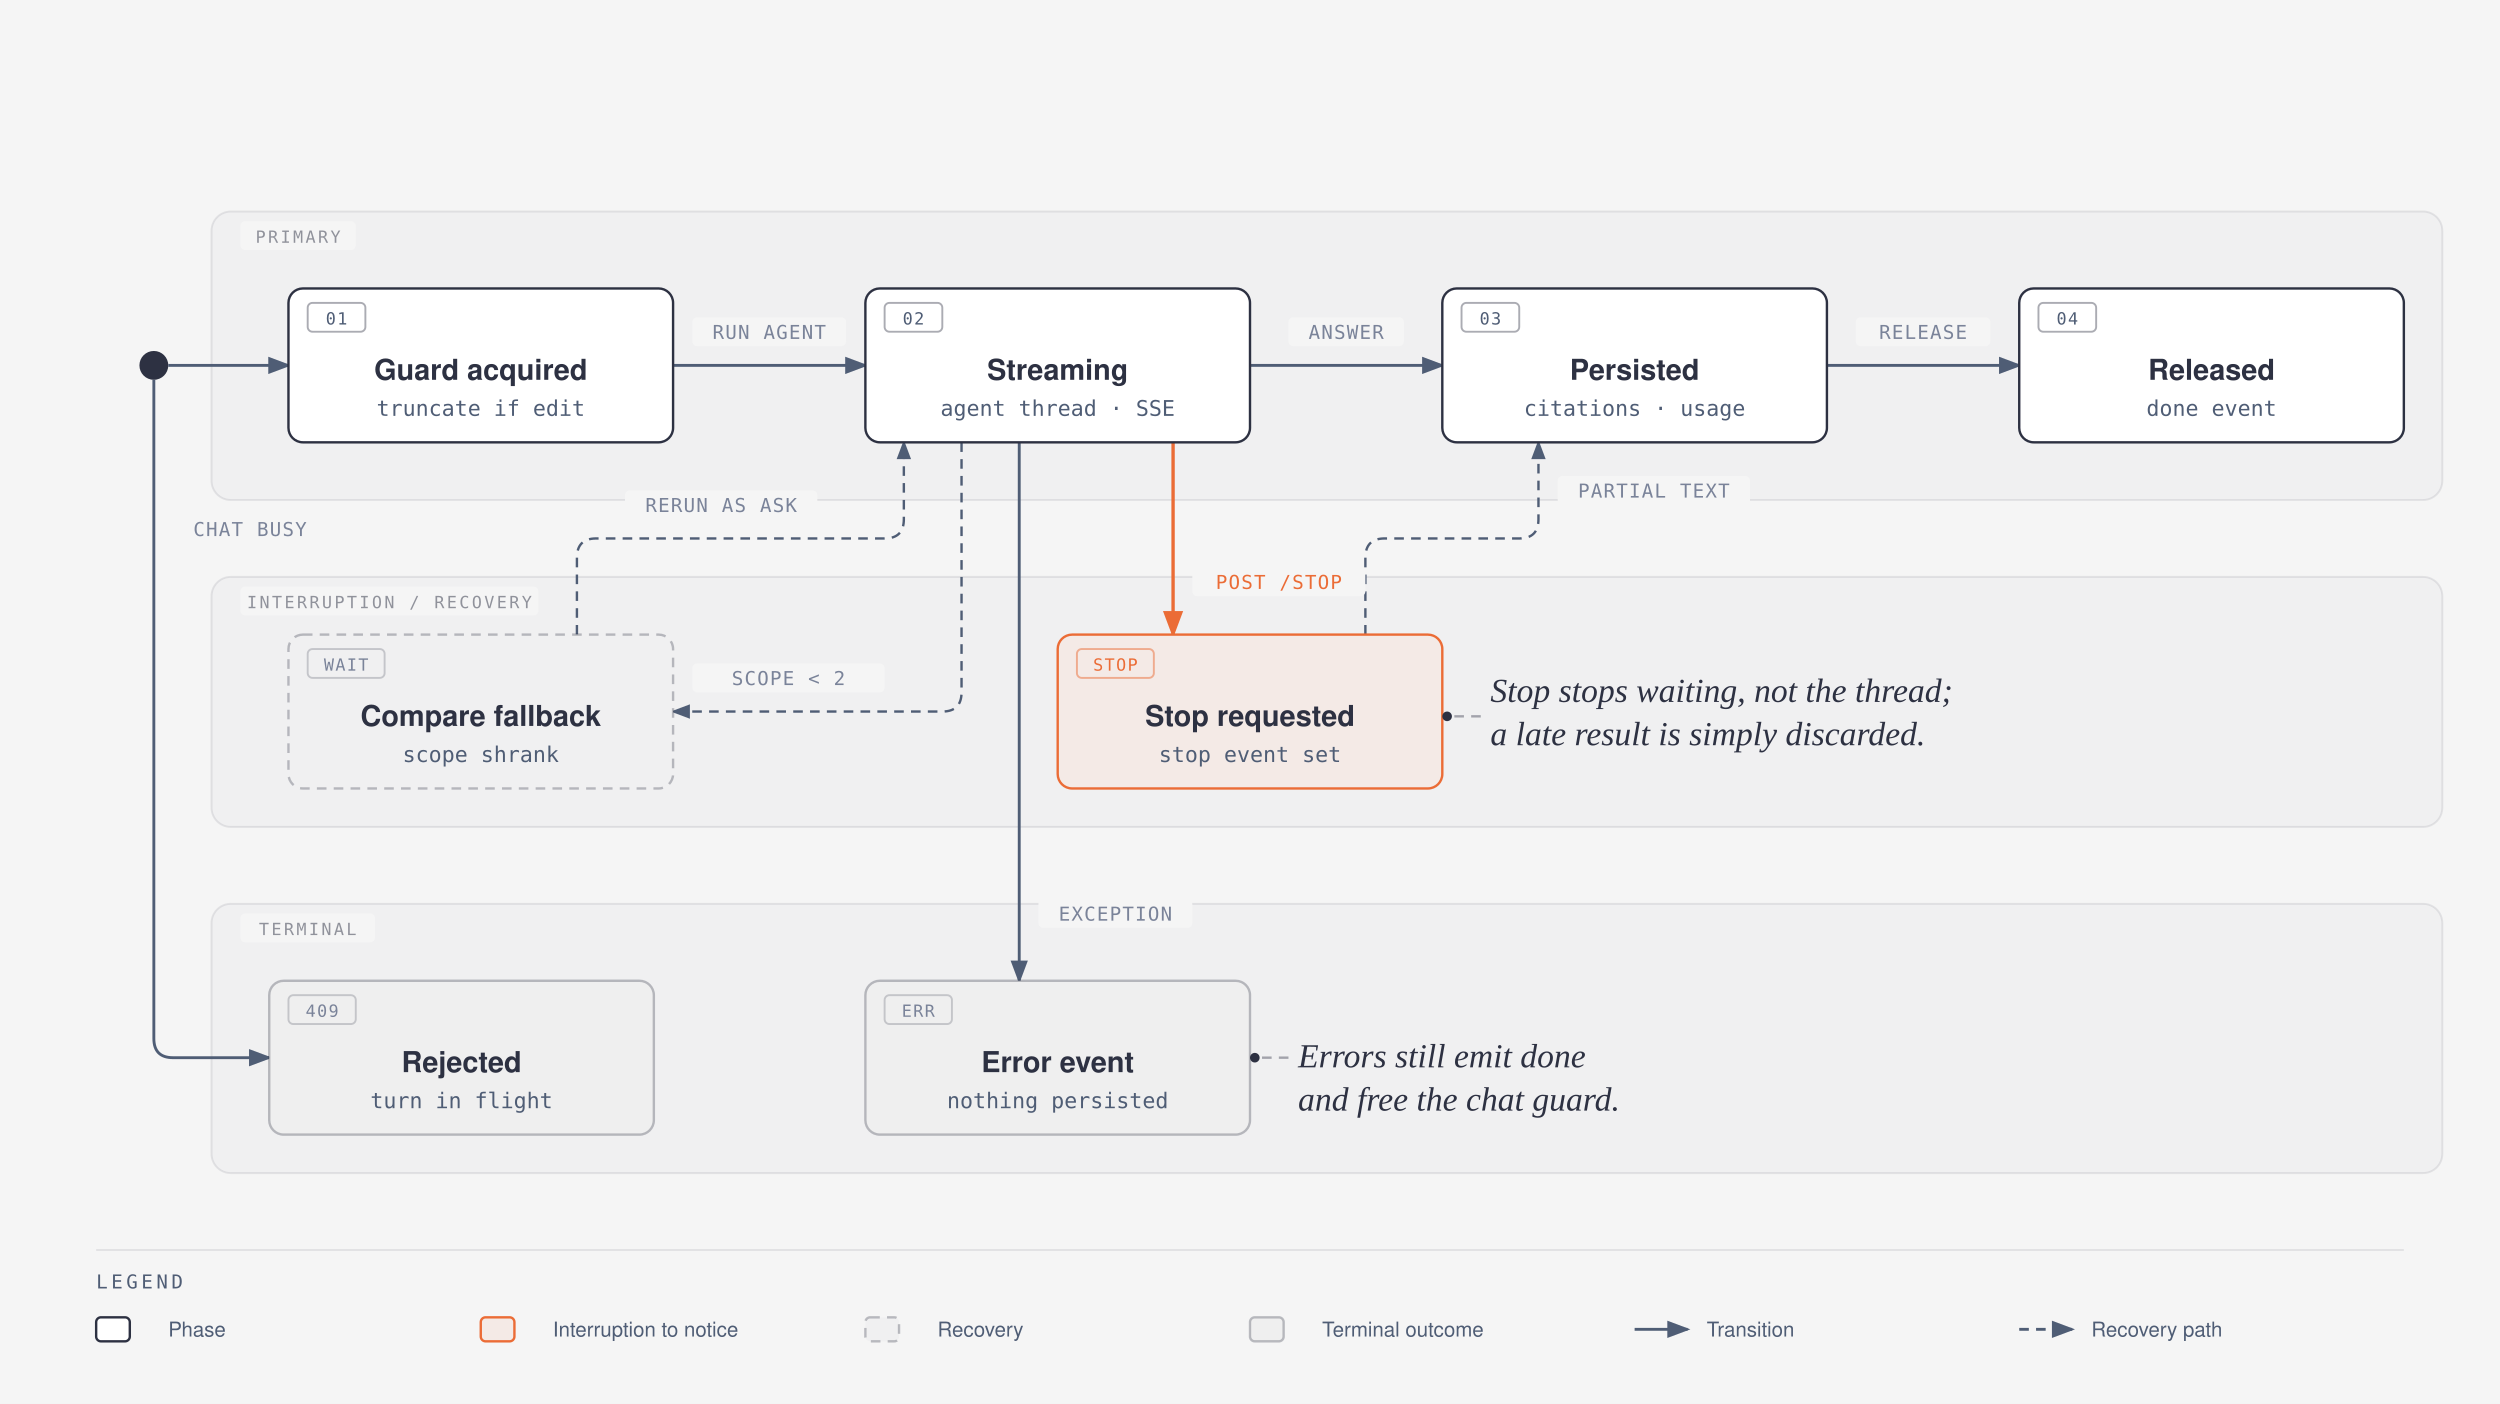
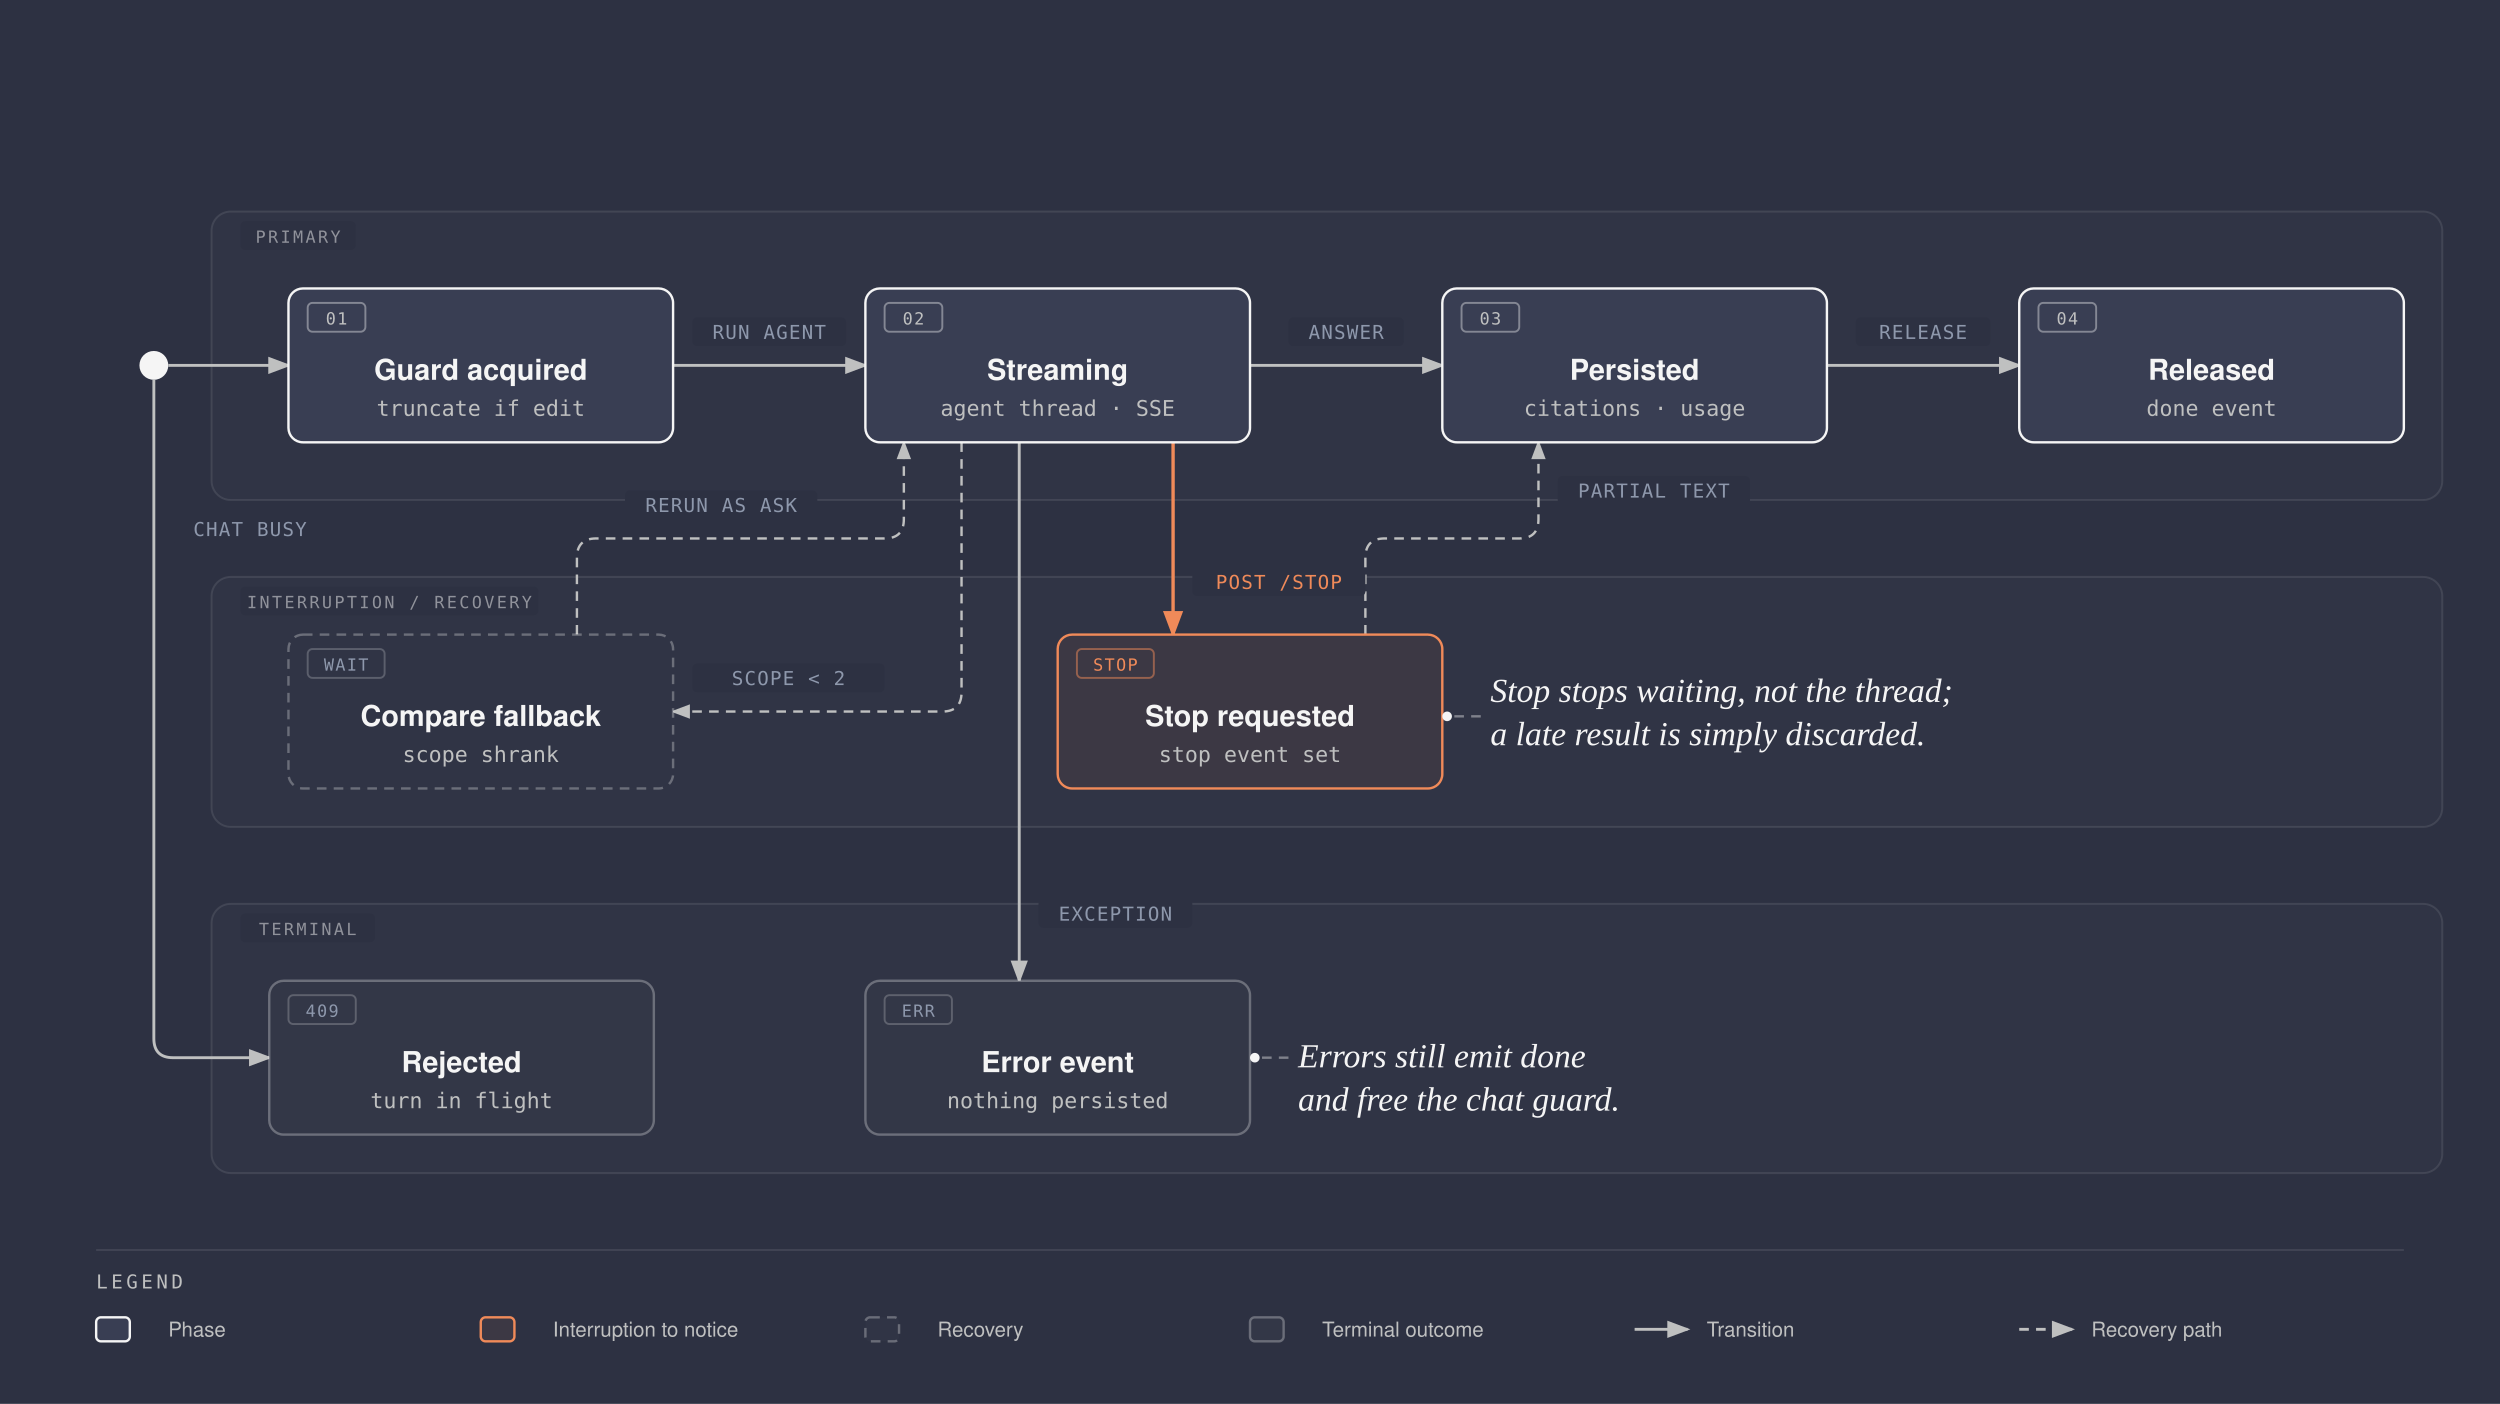
<svg xmlns="http://www.w3.org/2000/svg" viewBox="0 0 1040 584" width="1040" height="584" role="img" aria-labelledby="turn-lifecycle-title turn-lifecycle-desc">
  <defs>
    <marker id="arrow" markerWidth="8" markerHeight="6" refX="7" refY="3" orient="auto">
-       <polygon points="0 0, 8 3, 0 6" fill="#4f5d75" />
+       <polygon points="0 0, 8 3, 0 6" fill="#bfc0c0" />
    </marker>
    <marker id="arrow-accent" markerWidth="8" markerHeight="6" refX="7" refY="3" orient="auto">
-       <polygon points="0 0, 8 3, 0 6" fill="#eb6c36" />
+       <polygon points="0 0, 8 3, 0 6" fill="#f08a59" />
    </marker>
    <marker id="arrow-link" markerWidth="8" markerHeight="6" refX="7" refY="3" orient="auto">
-       <polygon points="0 0, 8 3, 0 6" fill="#2e5aa8" />
+       <polygon points="0 0, 8 3, 0 6" fill="#6a95d8" />
    </marker>
    <marker id="arrow-open" markerWidth="8" markerHeight="6" refX="7" refY="3" orient="auto">
-       <polyline points="0 0, 8 3, 0 6" fill="none" stroke="#4f5d75" stroke-width="1.2" />
+       <polyline points="0 0, 8 3, 0 6" fill="none" stroke="#bfc0c0" stroke-width="1.2" />
    </marker>
  </defs>
-   <rect width="100%" height="100%" fill="#f5f5f5" />
-   <rect x="88" y="88" width="928" height="120" rx="8" fill="rgba(45,49,66,0.02)" stroke="rgba(45,49,66,0.10)" stroke-width="0.8" />
-   <rect x="100" y="92" width="48" height="12" rx="2" fill="#f5f5f5" />
-   <text x="124.0" y="101" fill="rgba(45,49,66,0.50)" font-size="7" font-family="'Geist Mono', ui-monospace, 'SF Mono', Menlo, Consolas, monospace" text-anchor="middle" letter-spacing="0.14em">PRIMARY</text>
-   <rect x="88" y="240" width="928" height="104" rx="8" fill="rgba(45,49,66,0.02)" stroke="rgba(45,49,66,0.10)" stroke-width="0.8" />
-   <rect x="100" y="244" width="124" height="12" rx="2" fill="#f5f5f5" />
-   <text x="162.0" y="253" fill="rgba(45,49,66,0.50)" font-size="7" font-family="'Geist Mono', ui-monospace, 'SF Mono', Menlo, Consolas, monospace" text-anchor="middle" letter-spacing="0.14em">INTERRUPTION / RECOVERY</text>
-   <rect x="88" y="376" width="928" height="112" rx="8" fill="rgba(45,49,66,0.02)" stroke="rgba(45,49,66,0.10)" stroke-width="0.8" />
-   <rect x="100" y="380" width="56" height="12" rx="2" fill="#f5f5f5" />
-   <text x="128.0" y="389" fill="rgba(45,49,66,0.50)" font-size="7" font-family="'Geist Mono', ui-monospace, 'SF Mono', Menlo, Consolas, monospace" text-anchor="middle" letter-spacing="0.14em">TERMINAL</text>
-   <circle cx="64" cy="152" r="6" fill="#2d3142" />
-   <path d="M 70,152 H 120" fill="none" stroke="#4f5d75" stroke-width="1.2" marker-end="url(#arrow)" />
-   <path d="M 280,152 H 360" fill="none" stroke="#4f5d75" stroke-width="1.2" marker-end="url(#arrow)" />
-   <path d="M 520,152 H 600" fill="none" stroke="#4f5d75" stroke-width="1.2" marker-end="url(#arrow)" />
-   <path d="M 760,152 H 840" fill="none" stroke="#4f5d75" stroke-width="1.2" marker-end="url(#arrow)" />
-   <path d="M 400,184 V 288 Q 400,296 392,296 H 280" fill="none" stroke="#4f5d75" stroke-width="1" stroke-dasharray="4,3" marker-end="url(#arrow)" />
-   <path d="M 240,264 V 232 Q 240,224 248,224 H 368 Q 376,224 376,216 V 184" fill="none" stroke="#4f5d75" stroke-width="1" stroke-dasharray="4,3" marker-end="url(#arrow)" />
-   <path d="M 488,184 V 264" fill="none" stroke="#eb6c36" stroke-width="1.4" marker-end="url(#arrow-accent)" />
-   <path d="M 568,264 V 232 Q 568,224 576,224 H 632 Q 640,224 640,216 V 184" fill="none" stroke="#4f5d75" stroke-width="1" stroke-dasharray="4,3" marker-end="url(#arrow)" />
-   <path d="M 64,158 V 432 Q 64,440 72,440 H 112" fill="none" stroke="#4f5d75" stroke-width="1.2" marker-end="url(#arrow)" />
-   <path d="M 424,184 V 408" fill="none" stroke="#4f5d75" stroke-width="1.2" marker-end="url(#arrow)" />
-   <rect x="288.0" y="132" width="64" height="12" rx="2" fill="#f5f5f5" />
-   <text x="320" y="141" fill="#7a8399" font-size="8" font-family="'Geist Mono', ui-monospace, 'SF Mono', Menlo, Consolas, monospace" text-anchor="middle" letter-spacing="0.06em">RUN AGENT</text>
-   <rect x="536.0" y="132" width="48" height="12" rx="2" fill="#f5f5f5" />
-   <text x="560" y="141" fill="#7a8399" font-size="8" font-family="'Geist Mono', ui-monospace, 'SF Mono', Menlo, Consolas, monospace" text-anchor="middle" letter-spacing="0.06em">ANSWER</text>
-   <rect x="772.0" y="132" width="56" height="12" rx="2" fill="#f5f5f5" />
-   <text x="800" y="141" fill="#7a8399" font-size="8" font-family="'Geist Mono', ui-monospace, 'SF Mono', Menlo, Consolas, monospace" text-anchor="middle" letter-spacing="0.06em">RELEASE</text>
-   <rect x="288.0" y="276" width="80" height="12" rx="2" fill="#f5f5f5" />
-   <text x="328" y="285" fill="#7a8399" font-size="8" font-family="'Geist Mono', ui-monospace, 'SF Mono', Menlo, Consolas, monospace" text-anchor="middle" letter-spacing="0.06em">SCOPE &lt; 2</text>
-   <rect x="260.0" y="204" width="80" height="12" rx="2" fill="#f5f5f5" />
-   <text x="300" y="213" fill="#7a8399" font-size="8" font-family="'Geist Mono', ui-monospace, 'SF Mono', Menlo, Consolas, monospace" text-anchor="middle" letter-spacing="0.06em">RERUN AS ASK</text>
-   <rect x="496.0" y="236" width="72" height="12" rx="2" fill="#f5f5f5" />
-   <text x="532.0" y="245" fill="#eb6c36" font-size="8" font-family="'Geist Mono', ui-monospace, 'SF Mono', Menlo, Consolas, monospace" text-anchor="middle" letter-spacing="0.06em">POST /STOP</text>
-   <rect x="648.0" y="198" width="80" height="12" rx="2" fill="#f5f5f5" />
-   <text x="688.0" y="207" fill="#7a8399" font-size="8" font-family="'Geist Mono', ui-monospace, 'SF Mono', Menlo, Consolas, monospace" text-anchor="middle" letter-spacing="0.06em">PARTIAL TEXT</text>
-   <rect x="432.0" y="374" width="64" height="12" rx="2" fill="#f5f5f5" />
-   <text x="464.0" y="383" fill="#7a8399" font-size="8" font-family="'Geist Mono', ui-monospace, 'SF Mono', Menlo, Consolas, monospace" text-anchor="middle" letter-spacing="0.06em">EXCEPTION</text>
-   <rect x="72.0" y="214" width="64" height="12" rx="2" fill="#f5f5f5" />
-   <text x="104.0" y="223" fill="#7a8399" font-size="8" font-family="'Geist Mono', ui-monospace, 'SF Mono', Menlo, Consolas, monospace" text-anchor="middle" letter-spacing="0.06em">CHAT BUSY</text>
-   <rect x="120" y="120" width="160" height="64" rx="6" fill="#f5f5f5" />
-   <rect x="120" y="120" width="160" height="64" rx="6" fill="#ffffff" stroke="#2d3142" stroke-width="1" />
-   <rect x="128" y="126" width="24" height="12" rx="2" fill="none" stroke="rgba(45,49,66,0.40)" stroke-width="0.8" />
-   <text x="140.0" y="135" fill="#4f5d75" font-size="7" font-family="'Geist Mono', ui-monospace, 'SF Mono', Menlo, Consolas, monospace" text-anchor="middle" letter-spacing="0.08em">01</text>
-   <text x="200.0" y="158.0" fill="#2d3142" font-size="12" font-weight="600" font-family="'Geist', -apple-system, 'Segoe UI', Helvetica, Arial, sans-serif" text-anchor="middle">Guard acquired</text>
-   <text x="200.0" y="173.0" fill="#4f5d75" font-size="9" font-family="'Geist Mono', ui-monospace, 'SF Mono', Menlo, Consolas, monospace" text-anchor="middle">truncate if edit</text>
-   <rect x="360" y="120" width="160" height="64" rx="6" fill="#f5f5f5" />
-   <rect x="360" y="120" width="160" height="64" rx="6" fill="#ffffff" stroke="#2d3142" stroke-width="1" />
-   <rect x="368" y="126" width="24" height="12" rx="2" fill="none" stroke="rgba(45,49,66,0.40)" stroke-width="0.8" />
-   <text x="380.0" y="135" fill="#4f5d75" font-size="7" font-family="'Geist Mono', ui-monospace, 'SF Mono', Menlo, Consolas, monospace" text-anchor="middle" letter-spacing="0.08em">02</text>
-   <text x="440.0" y="158.0" fill="#2d3142" font-size="12" font-weight="600" font-family="'Geist', -apple-system, 'Segoe UI', Helvetica, Arial, sans-serif" text-anchor="middle">Streaming</text>
-   <text x="440.0" y="173.0" fill="#4f5d75" font-size="9" font-family="'Geist Mono', ui-monospace, 'SF Mono', Menlo, Consolas, monospace" text-anchor="middle">agent thread · SSE</text>
-   <rect x="600" y="120" width="160" height="64" rx="6" fill="#f5f5f5" />
-   <rect x="600" y="120" width="160" height="64" rx="6" fill="#ffffff" stroke="#2d3142" stroke-width="1" />
-   <rect x="608" y="126" width="24" height="12" rx="2" fill="none" stroke="rgba(45,49,66,0.40)" stroke-width="0.8" />
-   <text x="620.0" y="135" fill="#4f5d75" font-size="7" font-family="'Geist Mono', ui-monospace, 'SF Mono', Menlo, Consolas, monospace" text-anchor="middle" letter-spacing="0.08em">03</text>
-   <text x="680.0" y="158.0" fill="#2d3142" font-size="12" font-weight="600" font-family="'Geist', -apple-system, 'Segoe UI', Helvetica, Arial, sans-serif" text-anchor="middle">Persisted</text>
-   <text x="680.0" y="173.0" fill="#4f5d75" font-size="9" font-family="'Geist Mono', ui-monospace, 'SF Mono', Menlo, Consolas, monospace" text-anchor="middle">citations · usage</text>
-   <rect x="840" y="120" width="160" height="64" rx="6" fill="#f5f5f5" />
-   <rect x="840" y="120" width="160" height="64" rx="6" fill="#ffffff" stroke="#2d3142" stroke-width="1" />
-   <rect x="848" y="126" width="24" height="12" rx="2" fill="none" stroke="rgba(45,49,66,0.40)" stroke-width="0.8" />
-   <text x="860.0" y="135" fill="#4f5d75" font-size="7" font-family="'Geist Mono', ui-monospace, 'SF Mono', Menlo, Consolas, monospace" text-anchor="middle" letter-spacing="0.08em">04</text>
-   <text x="920.0" y="158.0" fill="#2d3142" font-size="12" font-weight="600" font-family="'Geist', -apple-system, 'Segoe UI', Helvetica, Arial, sans-serif" text-anchor="middle">Released</text>
-   <text x="920.0" y="173.0" fill="#4f5d75" font-size="9" font-family="'Geist Mono', ui-monospace, 'SF Mono', Menlo, Consolas, monospace" text-anchor="middle">done event</text>
-   <rect x="120" y="264" width="160" height="64" rx="6" fill="#f5f5f5" />
-   <rect x="120" y="264" width="160" height="64" rx="6" fill="rgba(45,49,66,0.02)" stroke="rgba(45,49,66,0.30)" stroke-width="1" stroke-dasharray="4,3" />
-   <rect x="128" y="270" width="32" height="12" rx="2" fill="none" stroke="rgba(45,49,66,0.22)" stroke-width="0.8" />
-   <text x="144.0" y="279" fill="#7a8399" font-size="7" font-family="'Geist Mono', ui-monospace, 'SF Mono', Menlo, Consolas, monospace" text-anchor="middle" letter-spacing="0.08em">WAIT</text>
-   <text x="200.0" y="302.0" fill="#2d3142" font-size="12" font-weight="600" font-family="'Geist', -apple-system, 'Segoe UI', Helvetica, Arial, sans-serif" text-anchor="middle">Compare fallback</text>
-   <text x="200.0" y="317.0" fill="#4f5d75" font-size="9" font-family="'Geist Mono', ui-monospace, 'SF Mono', Menlo, Consolas, monospace" text-anchor="middle">scope shrank</text>
-   <rect x="440" y="264" width="160" height="64" rx="6" fill="#f5f5f5" />
-   <rect x="440" y="264" width="160" height="64" rx="6" fill="rgba(235,108,54,0.08)" stroke="#eb6c36" stroke-width="1" />
-   <rect x="448" y="270" width="32" height="12" rx="2" fill="none" stroke="rgba(235,108,54,0.50)" stroke-width="0.8" />
-   <text x="464.0" y="279" fill="#eb6c36" font-size="7" font-family="'Geist Mono', ui-monospace, 'SF Mono', Menlo, Consolas, monospace" text-anchor="middle" letter-spacing="0.08em">STOP</text>
-   <text x="520.0" y="302.0" fill="#2d3142" font-size="12" font-weight="600" font-family="'Geist', -apple-system, 'Segoe UI', Helvetica, Arial, sans-serif" text-anchor="middle">Stop requested</text>
-   <text x="520.0" y="317.0" fill="#4f5d75" font-size="9" font-family="'Geist Mono', ui-monospace, 'SF Mono', Menlo, Consolas, monospace" text-anchor="middle">stop event set</text>
-   <rect x="112" y="408" width="160" height="64" rx="6" fill="#f5f5f5" />
-   <rect x="112" y="408" width="160" height="64" rx="6" fill="rgba(45,49,66,0.03)" stroke="rgba(45,49,66,0.30)" stroke-width="1" />
-   <rect x="120" y="414" width="28" height="12" rx="2" fill="none" stroke="rgba(45,49,66,0.22)" stroke-width="0.8" />
-   <text x="134.0" y="423" fill="#7a8399" font-size="7" font-family="'Geist Mono', ui-monospace, 'SF Mono', Menlo, Consolas, monospace" text-anchor="middle" letter-spacing="0.08em">409</text>
-   <text x="192.0" y="446.0" fill="#2d3142" font-size="12" font-weight="600" font-family="'Geist', -apple-system, 'Segoe UI', Helvetica, Arial, sans-serif" text-anchor="middle">Rejected</text>
-   <text x="192.0" y="461.0" fill="#4f5d75" font-size="9" font-family="'Geist Mono', ui-monospace, 'SF Mono', Menlo, Consolas, monospace" text-anchor="middle">turn in flight</text>
-   <rect x="360" y="408" width="160" height="64" rx="6" fill="#f5f5f5" />
-   <rect x="360" y="408" width="160" height="64" rx="6" fill="rgba(45,49,66,0.03)" stroke="rgba(45,49,66,0.30)" stroke-width="1" />
-   <rect x="368" y="414" width="28" height="12" rx="2" fill="none" stroke="rgba(45,49,66,0.22)" stroke-width="0.8" />
-   <text x="382.0" y="423" fill="#7a8399" font-size="7" font-family="'Geist Mono', ui-monospace, 'SF Mono', Menlo, Consolas, monospace" text-anchor="middle" letter-spacing="0.08em">ERR</text>
-   <text x="440.0" y="446.0" fill="#2d3142" font-size="12" font-weight="600" font-family="'Geist', -apple-system, 'Segoe UI', Helvetica, Arial, sans-serif" text-anchor="middle">Error event</text>
-   <text x="440.0" y="461.0" fill="#4f5d75" font-size="9" font-family="'Geist Mono', ui-monospace, 'SF Mono', Menlo, Consolas, monospace" text-anchor="middle">nothing persisted</text>
-   <text x="620" y="292" fill="#2d3142" font-size="14" font-style="italic" font-family="'Instrument Serif', Georgia, 'Times New Roman', serif" text-anchor="start">Stop stops waiting, not the thread;</text>
-   <text x="620" y="310" fill="#2d3142" font-size="14" font-style="italic" font-family="'Instrument Serif', Georgia, 'Times New Roman', serif" text-anchor="start">a late result is simply discarded.</text>
-   <path d="M 616,298 Q 608,298 602,298" fill="none" stroke="rgba(45,49,66,0.40)" stroke-width="1" stroke-dasharray="4,3" />
-   <circle cx="602" cy="298" r="2" fill="#2d3142" />
-   <text x="540" y="444" fill="#2d3142" font-size="14" font-style="italic" font-family="'Instrument Serif', Georgia, 'Times New Roman', serif" text-anchor="start">Errors still emit done</text>
-   <text x="540" y="462" fill="#2d3142" font-size="14" font-style="italic" font-family="'Instrument Serif', Georgia, 'Times New Roman', serif" text-anchor="start">and free the chat guard.</text>
-   <path d="M 536,440 Q 528,440 522,440" fill="none" stroke="rgba(45,49,66,0.40)" stroke-width="1" stroke-dasharray="4,3" />
-   <circle cx="522" cy="440" r="2" fill="#2d3142" />
-   <line x1="40" y1="520" x2="1000" y2="520" stroke="rgba(45,49,66,0.10)" stroke-width="0.8" />
-   <text x="40" y="536" fill="#4f5d75" font-size="8" font-family="'Geist Mono', ui-monospace, 'SF Mono', Menlo, Consolas, monospace" letter-spacing="0.18em">LEGEND</text>
-   <rect x="40" y="548" width="14" height="10" rx="2" fill="#ffffff" stroke="#2d3142" stroke-width="1" />
-   <text x="70" y="556" fill="#4f5d75" font-size="8.5" font-family="'Geist', -apple-system, 'Segoe UI', Helvetica, Arial, sans-serif">Phase</text>
-   <rect x="200.0" y="548" width="14" height="10" rx="2" fill="rgba(235,108,54,0.08)" stroke="#eb6c36" stroke-width="1" />
-   <text x="230.0" y="556" fill="#4f5d75" font-size="8.5" font-family="'Geist', -apple-system, 'Segoe UI', Helvetica, Arial, sans-serif">Interruption to notice</text>
-   <rect x="360.0" y="548" width="14" height="10" rx="2" fill="rgba(45,49,66,0.02)" stroke="rgba(45,49,66,0.30)" stroke-width="1" stroke-dasharray="4,3" />
-   <text x="390.0" y="556" fill="#4f5d75" font-size="8.5" font-family="'Geist', -apple-system, 'Segoe UI', Helvetica, Arial, sans-serif">Recovery</text>
-   <rect x="520.0" y="548" width="14" height="10" rx="2" fill="rgba(45,49,66,0.03)" stroke="rgba(45,49,66,0.30)" stroke-width="1" />
-   <text x="550.0" y="556" fill="#4f5d75" font-size="8.5" font-family="'Geist', -apple-system, 'Segoe UI', Helvetica, Arial, sans-serif">Terminal outcome</text>
-   <line x1="680.0" y1="553" x2="702.0" y2="553" stroke="#4f5d75" stroke-width="1.2" marker-end="url(#arrow)" />
-   <text x="710.0" y="556" fill="#4f5d75" font-size="8.5" font-family="'Geist', -apple-system, 'Segoe UI', Helvetica, Arial, sans-serif">Transition</text>
-   <line x1="840.0" y1="553" x2="862.0" y2="553" stroke="#4f5d75" stroke-width="1.2" stroke-dasharray="4,3" marker-end="url(#arrow)" />
-   <text x="870.0" y="556" fill="#4f5d75" font-size="8.5" font-family="'Geist', -apple-system, 'Segoe UI', Helvetica, Arial, sans-serif">Recovery path</text>
+   <rect width="100%" height="100%" fill="#2d3142" />
+   <rect x="88" y="88" width="928" height="120" rx="8" fill="rgba(245,245,245,0.02)" stroke="rgba(245,245,245,0.10)" stroke-width="0.8" />
+   <rect x="100" y="92" width="48" height="12" rx="2" fill="#2d3142" />
+   <text x="124.0" y="101" fill="rgba(245,245,245,0.50)" font-size="7" font-family="'Geist Mono', ui-monospace, 'SF Mono', Menlo, Consolas, monospace" text-anchor="middle" letter-spacing="0.14em">PRIMARY</text>
+   <rect x="88" y="240" width="928" height="104" rx="8" fill="rgba(245,245,245,0.02)" stroke="rgba(245,245,245,0.10)" stroke-width="0.8" />
+   <rect x="100" y="244" width="124" height="12" rx="2" fill="#2d3142" />
+   <text x="162.0" y="253" fill="rgba(245,245,245,0.50)" font-size="7" font-family="'Geist Mono', ui-monospace, 'SF Mono', Menlo, Consolas, monospace" text-anchor="middle" letter-spacing="0.14em">INTERRUPTION / RECOVERY</text>
+   <rect x="88" y="376" width="928" height="112" rx="8" fill="rgba(245,245,245,0.02)" stroke="rgba(245,245,245,0.10)" stroke-width="0.8" />
+   <rect x="100" y="380" width="56" height="12" rx="2" fill="#2d3142" />
+   <text x="128.0" y="389" fill="rgba(245,245,245,0.50)" font-size="7" font-family="'Geist Mono', ui-monospace, 'SF Mono', Menlo, Consolas, monospace" text-anchor="middle" letter-spacing="0.14em">TERMINAL</text>
+   <circle cx="64" cy="152" r="6" fill="#f5f5f5" />
+   <path d="M 70,152 H 120" fill="none" stroke="#bfc0c0" stroke-width="1.2" marker-end="url(#arrow)" />
+   <path d="M 280,152 H 360" fill="none" stroke="#bfc0c0" stroke-width="1.2" marker-end="url(#arrow)" />
+   <path d="M 520,152 H 600" fill="none" stroke="#bfc0c0" stroke-width="1.2" marker-end="url(#arrow)" />
+   <path d="M 760,152 H 840" fill="none" stroke="#bfc0c0" stroke-width="1.2" marker-end="url(#arrow)" />
+   <path d="M 400,184 V 288 Q 400,296 392,296 H 280" fill="none" stroke="#bfc0c0" stroke-width="1" stroke-dasharray="4,3" marker-end="url(#arrow)" />
+   <path d="M 240,264 V 232 Q 240,224 248,224 H 368 Q 376,224 376,216 V 184" fill="none" stroke="#bfc0c0" stroke-width="1" stroke-dasharray="4,3" marker-end="url(#arrow)" />
+   <path d="M 488,184 V 264" fill="none" stroke="#f08a59" stroke-width="1.4" marker-end="url(#arrow-accent)" />
+   <path d="M 568,264 V 232 Q 568,224 576,224 H 632 Q 640,224 640,216 V 184" fill="none" stroke="#bfc0c0" stroke-width="1" stroke-dasharray="4,3" marker-end="url(#arrow)" />
+   <path d="M 64,158 V 432 Q 64,440 72,440 H 112" fill="none" stroke="#bfc0c0" stroke-width="1.2" marker-end="url(#arrow)" />
+   <path d="M 424,184 V 408" fill="none" stroke="#bfc0c0" stroke-width="1.2" marker-end="url(#arrow)" />
+   <rect x="288.0" y="132" width="64" height="12" rx="2" fill="#2d3142" />
+   <text x="320" y="141" fill="#8e98ac" font-size="8" font-family="'Geist Mono', ui-monospace, 'SF Mono', Menlo, Consolas, monospace" text-anchor="middle" letter-spacing="0.06em">RUN AGENT</text>
+   <rect x="536.0" y="132" width="48" height="12" rx="2" fill="#2d3142" />
+   <text x="560" y="141" fill="#8e98ac" font-size="8" font-family="'Geist Mono', ui-monospace, 'SF Mono', Menlo, Consolas, monospace" text-anchor="middle" letter-spacing="0.06em">ANSWER</text>
+   <rect x="772.0" y="132" width="56" height="12" rx="2" fill="#2d3142" />
+   <text x="800" y="141" fill="#8e98ac" font-size="8" font-family="'Geist Mono', ui-monospace, 'SF Mono', Menlo, Consolas, monospace" text-anchor="middle" letter-spacing="0.06em">RELEASE</text>
+   <rect x="288.0" y="276" width="80" height="12" rx="2" fill="#2d3142" />
+   <text x="328" y="285" fill="#8e98ac" font-size="8" font-family="'Geist Mono', ui-monospace, 'SF Mono', Menlo, Consolas, monospace" text-anchor="middle" letter-spacing="0.06em">SCOPE &lt; 2</text>
+   <rect x="260.0" y="204" width="80" height="12" rx="2" fill="#2d3142" />
+   <text x="300" y="213" fill="#8e98ac" font-size="8" font-family="'Geist Mono', ui-monospace, 'SF Mono', Menlo, Consolas, monospace" text-anchor="middle" letter-spacing="0.06em">RERUN AS ASK</text>
+   <rect x="496.0" y="236" width="72" height="12" rx="2" fill="#2d3142" />
+   <text x="532.0" y="245" fill="#f08a59" font-size="8" font-family="'Geist Mono', ui-monospace, 'SF Mono', Menlo, Consolas, monospace" text-anchor="middle" letter-spacing="0.06em">POST /STOP</text>
+   <rect x="648.0" y="198" width="80" height="12" rx="2" fill="#2d3142" />
+   <text x="688.0" y="207" fill="#8e98ac" font-size="8" font-family="'Geist Mono', ui-monospace, 'SF Mono', Menlo, Consolas, monospace" text-anchor="middle" letter-spacing="0.06em">PARTIAL TEXT</text>
+   <rect x="432.0" y="374" width="64" height="12" rx="2" fill="#2d3142" />
+   <text x="464.0" y="383" fill="#8e98ac" font-size="8" font-family="'Geist Mono', ui-monospace, 'SF Mono', Menlo, Consolas, monospace" text-anchor="middle" letter-spacing="0.06em">EXCEPTION</text>
+   <rect x="72.0" y="214" width="64" height="12" rx="2" fill="#2d3142" />
+   <text x="104.0" y="223" fill="#8e98ac" font-size="8" font-family="'Geist Mono', ui-monospace, 'SF Mono', Menlo, Consolas, monospace" text-anchor="middle" letter-spacing="0.06em">CHAT BUSY</text>
+   <rect x="120" y="120" width="160" height="64" rx="6" fill="#2d3142" />
+   <rect x="120" y="120" width="160" height="64" rx="6" fill="#393e53" stroke="#f5f5f5" stroke-width="1" />
+   <rect x="128" y="126" width="24" height="12" rx="2" fill="none" stroke="rgba(245,245,245,0.40)" stroke-width="0.8" />
+   <text x="140.0" y="135" fill="#bfc0c0" font-size="7" font-family="'Geist Mono', ui-monospace, 'SF Mono', Menlo, Consolas, monospace" text-anchor="middle" letter-spacing="0.08em">01</text>
+   <text x="200.0" y="158.0" fill="#f5f5f5" font-size="12" font-weight="600" font-family="'Geist', -apple-system, 'Segoe UI', Helvetica, Arial, sans-serif" text-anchor="middle">Guard acquired</text>
+   <text x="200.0" y="173.0" fill="#bfc0c0" font-size="9" font-family="'Geist Mono', ui-monospace, 'SF Mono', Menlo, Consolas, monospace" text-anchor="middle">truncate if edit</text>
+   <rect x="360" y="120" width="160" height="64" rx="6" fill="#2d3142" />
+   <rect x="360" y="120" width="160" height="64" rx="6" fill="#393e53" stroke="#f5f5f5" stroke-width="1" />
+   <rect x="368" y="126" width="24" height="12" rx="2" fill="none" stroke="rgba(245,245,245,0.40)" stroke-width="0.8" />
+   <text x="380.0" y="135" fill="#bfc0c0" font-size="7" font-family="'Geist Mono', ui-monospace, 'SF Mono', Menlo, Consolas, monospace" text-anchor="middle" letter-spacing="0.08em">02</text>
+   <text x="440.0" y="158.0" fill="#f5f5f5" font-size="12" font-weight="600" font-family="'Geist', -apple-system, 'Segoe UI', Helvetica, Arial, sans-serif" text-anchor="middle">Streaming</text>
+   <text x="440.0" y="173.0" fill="#bfc0c0" font-size="9" font-family="'Geist Mono', ui-monospace, 'SF Mono', Menlo, Consolas, monospace" text-anchor="middle">agent thread · SSE</text>
+   <rect x="600" y="120" width="160" height="64" rx="6" fill="#2d3142" />
+   <rect x="600" y="120" width="160" height="64" rx="6" fill="#393e53" stroke="#f5f5f5" stroke-width="1" />
+   <rect x="608" y="126" width="24" height="12" rx="2" fill="none" stroke="rgba(245,245,245,0.40)" stroke-width="0.8" />
+   <text x="620.0" y="135" fill="#bfc0c0" font-size="7" font-family="'Geist Mono', ui-monospace, 'SF Mono', Menlo, Consolas, monospace" text-anchor="middle" letter-spacing="0.08em">03</text>
+   <text x="680.0" y="158.0" fill="#f5f5f5" font-size="12" font-weight="600" font-family="'Geist', -apple-system, 'Segoe UI', Helvetica, Arial, sans-serif" text-anchor="middle">Persisted</text>
+   <text x="680.0" y="173.0" fill="#bfc0c0" font-size="9" font-family="'Geist Mono', ui-monospace, 'SF Mono', Menlo, Consolas, monospace" text-anchor="middle">citations · usage</text>
+   <rect x="840" y="120" width="160" height="64" rx="6" fill="#2d3142" />
+   <rect x="840" y="120" width="160" height="64" rx="6" fill="#393e53" stroke="#f5f5f5" stroke-width="1" />
+   <rect x="848" y="126" width="24" height="12" rx="2" fill="none" stroke="rgba(245,245,245,0.40)" stroke-width="0.8" />
+   <text x="860.0" y="135" fill="#bfc0c0" font-size="7" font-family="'Geist Mono', ui-monospace, 'SF Mono', Menlo, Consolas, monospace" text-anchor="middle" letter-spacing="0.08em">04</text>
+   <text x="920.0" y="158.0" fill="#f5f5f5" font-size="12" font-weight="600" font-family="'Geist', -apple-system, 'Segoe UI', Helvetica, Arial, sans-serif" text-anchor="middle">Released</text>
+   <text x="920.0" y="173.0" fill="#bfc0c0" font-size="9" font-family="'Geist Mono', ui-monospace, 'SF Mono', Menlo, Consolas, monospace" text-anchor="middle">done event</text>
+   <rect x="120" y="264" width="160" height="64" rx="6" fill="#2d3142" />
+   <rect x="120" y="264" width="160" height="64" rx="6" fill="rgba(245,245,245,0.02)" stroke="rgba(245,245,245,0.30)" stroke-width="1" stroke-dasharray="4,3" />
+   <rect x="128" y="270" width="32" height="12" rx="2" fill="none" stroke="rgba(245,245,245,0.22)" stroke-width="0.8" />
+   <text x="144.0" y="279" fill="#8e98ac" font-size="7" font-family="'Geist Mono', ui-monospace, 'SF Mono', Menlo, Consolas, monospace" text-anchor="middle" letter-spacing="0.08em">WAIT</text>
+   <text x="200.0" y="302.0" fill="#f5f5f5" font-size="12" font-weight="600" font-family="'Geist', -apple-system, 'Segoe UI', Helvetica, Arial, sans-serif" text-anchor="middle">Compare fallback</text>
+   <text x="200.0" y="317.0" fill="#bfc0c0" font-size="9" font-family="'Geist Mono', ui-monospace, 'SF Mono', Menlo, Consolas, monospace" text-anchor="middle">scope shrank</text>
+   <rect x="440" y="264" width="160" height="64" rx="6" fill="#2d3142" />
+   <rect x="440" y="264" width="160" height="64" rx="6" fill="rgba(240,138,89,0.08)" stroke="#f08a59" stroke-width="1" />
+   <rect x="448" y="270" width="32" height="12" rx="2" fill="none" stroke="rgba(240,138,89,0.50)" stroke-width="0.8" />
+   <text x="464.0" y="279" fill="#f08a59" font-size="7" font-family="'Geist Mono', ui-monospace, 'SF Mono', Menlo, Consolas, monospace" text-anchor="middle" letter-spacing="0.08em">STOP</text>
+   <text x="520.0" y="302.0" fill="#f5f5f5" font-size="12" font-weight="600" font-family="'Geist', -apple-system, 'Segoe UI', Helvetica, Arial, sans-serif" text-anchor="middle">Stop requested</text>
+   <text x="520.0" y="317.0" fill="#bfc0c0" font-size="9" font-family="'Geist Mono', ui-monospace, 'SF Mono', Menlo, Consolas, monospace" text-anchor="middle">stop event set</text>
+   <rect x="112" y="408" width="160" height="64" rx="6" fill="#2d3142" />
+   <rect x="112" y="408" width="160" height="64" rx="6" fill="rgba(245,245,245,0.03)" stroke="rgba(245,245,245,0.30)" stroke-width="1" />
+   <rect x="120" y="414" width="28" height="12" rx="2" fill="none" stroke="rgba(245,245,245,0.22)" stroke-width="0.8" />
+   <text x="134.0" y="423" fill="#8e98ac" font-size="7" font-family="'Geist Mono', ui-monospace, 'SF Mono', Menlo, Consolas, monospace" text-anchor="middle" letter-spacing="0.08em">409</text>
+   <text x="192.0" y="446.0" fill="#f5f5f5" font-size="12" font-weight="600" font-family="'Geist', -apple-system, 'Segoe UI', Helvetica, Arial, sans-serif" text-anchor="middle">Rejected</text>
+   <text x="192.0" y="461.0" fill="#bfc0c0" font-size="9" font-family="'Geist Mono', ui-monospace, 'SF Mono', Menlo, Consolas, monospace" text-anchor="middle">turn in flight</text>
+   <rect x="360" y="408" width="160" height="64" rx="6" fill="#2d3142" />
+   <rect x="360" y="408" width="160" height="64" rx="6" fill="rgba(245,245,245,0.03)" stroke="rgba(245,245,245,0.30)" stroke-width="1" />
+   <rect x="368" y="414" width="28" height="12" rx="2" fill="none" stroke="rgba(245,245,245,0.22)" stroke-width="0.8" />
+   <text x="382.0" y="423" fill="#8e98ac" font-size="7" font-family="'Geist Mono', ui-monospace, 'SF Mono', Menlo, Consolas, monospace" text-anchor="middle" letter-spacing="0.08em">ERR</text>
+   <text x="440.0" y="446.0" fill="#f5f5f5" font-size="12" font-weight="600" font-family="'Geist', -apple-system, 'Segoe UI', Helvetica, Arial, sans-serif" text-anchor="middle">Error event</text>
+   <text x="440.0" y="461.0" fill="#bfc0c0" font-size="9" font-family="'Geist Mono', ui-monospace, 'SF Mono', Menlo, Consolas, monospace" text-anchor="middle">nothing persisted</text>
+   <text x="620" y="292" fill="#f5f5f5" font-size="14" font-style="italic" font-family="'Instrument Serif', Georgia, 'Times New Roman', serif" text-anchor="start">Stop stops waiting, not the thread;</text>
+   <text x="620" y="310" fill="#f5f5f5" font-size="14" font-style="italic" font-family="'Instrument Serif', Georgia, 'Times New Roman', serif" text-anchor="start">a late result is simply discarded.</text>
+   <path d="M 616,298 Q 608,298 602,298" fill="none" stroke="rgba(245,245,245,0.40)" stroke-width="1" stroke-dasharray="4,3" />
+   <circle cx="602" cy="298" r="2" fill="#f5f5f5" />
+   <text x="540" y="444" fill="#f5f5f5" font-size="14" font-style="italic" font-family="'Instrument Serif', Georgia, 'Times New Roman', serif" text-anchor="start">Errors still emit done</text>
+   <text x="540" y="462" fill="#f5f5f5" font-size="14" font-style="italic" font-family="'Instrument Serif', Georgia, 'Times New Roman', serif" text-anchor="start">and free the chat guard.</text>
+   <path d="M 536,440 Q 528,440 522,440" fill="none" stroke="rgba(245,245,245,0.40)" stroke-width="1" stroke-dasharray="4,3" />
+   <circle cx="522" cy="440" r="2" fill="#f5f5f5" />
+   <line x1="40" y1="520" x2="1000" y2="520" stroke="rgba(245,245,245,0.10)" stroke-width="0.8" />
+   <text x="40" y="536" fill="#bfc0c0" font-size="8" font-family="'Geist Mono', ui-monospace, 'SF Mono', Menlo, Consolas, monospace" letter-spacing="0.18em">LEGEND</text>
+   <rect x="40" y="548" width="14" height="10" rx="2" fill="#393e53" stroke="#f5f5f5" stroke-width="1" />
+   <text x="70" y="556" fill="#bfc0c0" font-size="8.5" font-family="'Geist', -apple-system, 'Segoe UI', Helvetica, Arial, sans-serif">Phase</text>
+   <rect x="200.0" y="548" width="14" height="10" rx="2" fill="rgba(240,138,89,0.08)" stroke="#f08a59" stroke-width="1" />
+   <text x="230.0" y="556" fill="#bfc0c0" font-size="8.5" font-family="'Geist', -apple-system, 'Segoe UI', Helvetica, Arial, sans-serif">Interruption to notice</text>
+   <rect x="360.0" y="548" width="14" height="10" rx="2" fill="rgba(245,245,245,0.02)" stroke="rgba(245,245,245,0.30)" stroke-width="1" stroke-dasharray="4,3" />
+   <text x="390.0" y="556" fill="#bfc0c0" font-size="8.5" font-family="'Geist', -apple-system, 'Segoe UI', Helvetica, Arial, sans-serif">Recovery</text>
+   <rect x="520.0" y="548" width="14" height="10" rx="2" fill="rgba(245,245,245,0.03)" stroke="rgba(245,245,245,0.30)" stroke-width="1" />
+   <text x="550.0" y="556" fill="#bfc0c0" font-size="8.5" font-family="'Geist', -apple-system, 'Segoe UI', Helvetica, Arial, sans-serif">Terminal outcome</text>
+   <line x1="680.0" y1="553" x2="702.0" y2="553" stroke="#bfc0c0" stroke-width="1.2" marker-end="url(#arrow)" />
+   <text x="710.0" y="556" fill="#bfc0c0" font-size="8.5" font-family="'Geist', -apple-system, 'Segoe UI', Helvetica, Arial, sans-serif">Transition</text>
+   <line x1="840.0" y1="553" x2="862.0" y2="553" stroke="#bfc0c0" stroke-width="1.2" stroke-dasharray="4,3" marker-end="url(#arrow)" />
+   <text x="870.0" y="556" fill="#bfc0c0" font-size="8.5" font-family="'Geist', -apple-system, 'Segoe UI', Helvetica, Arial, sans-serif">Recovery path</text>
</svg>
